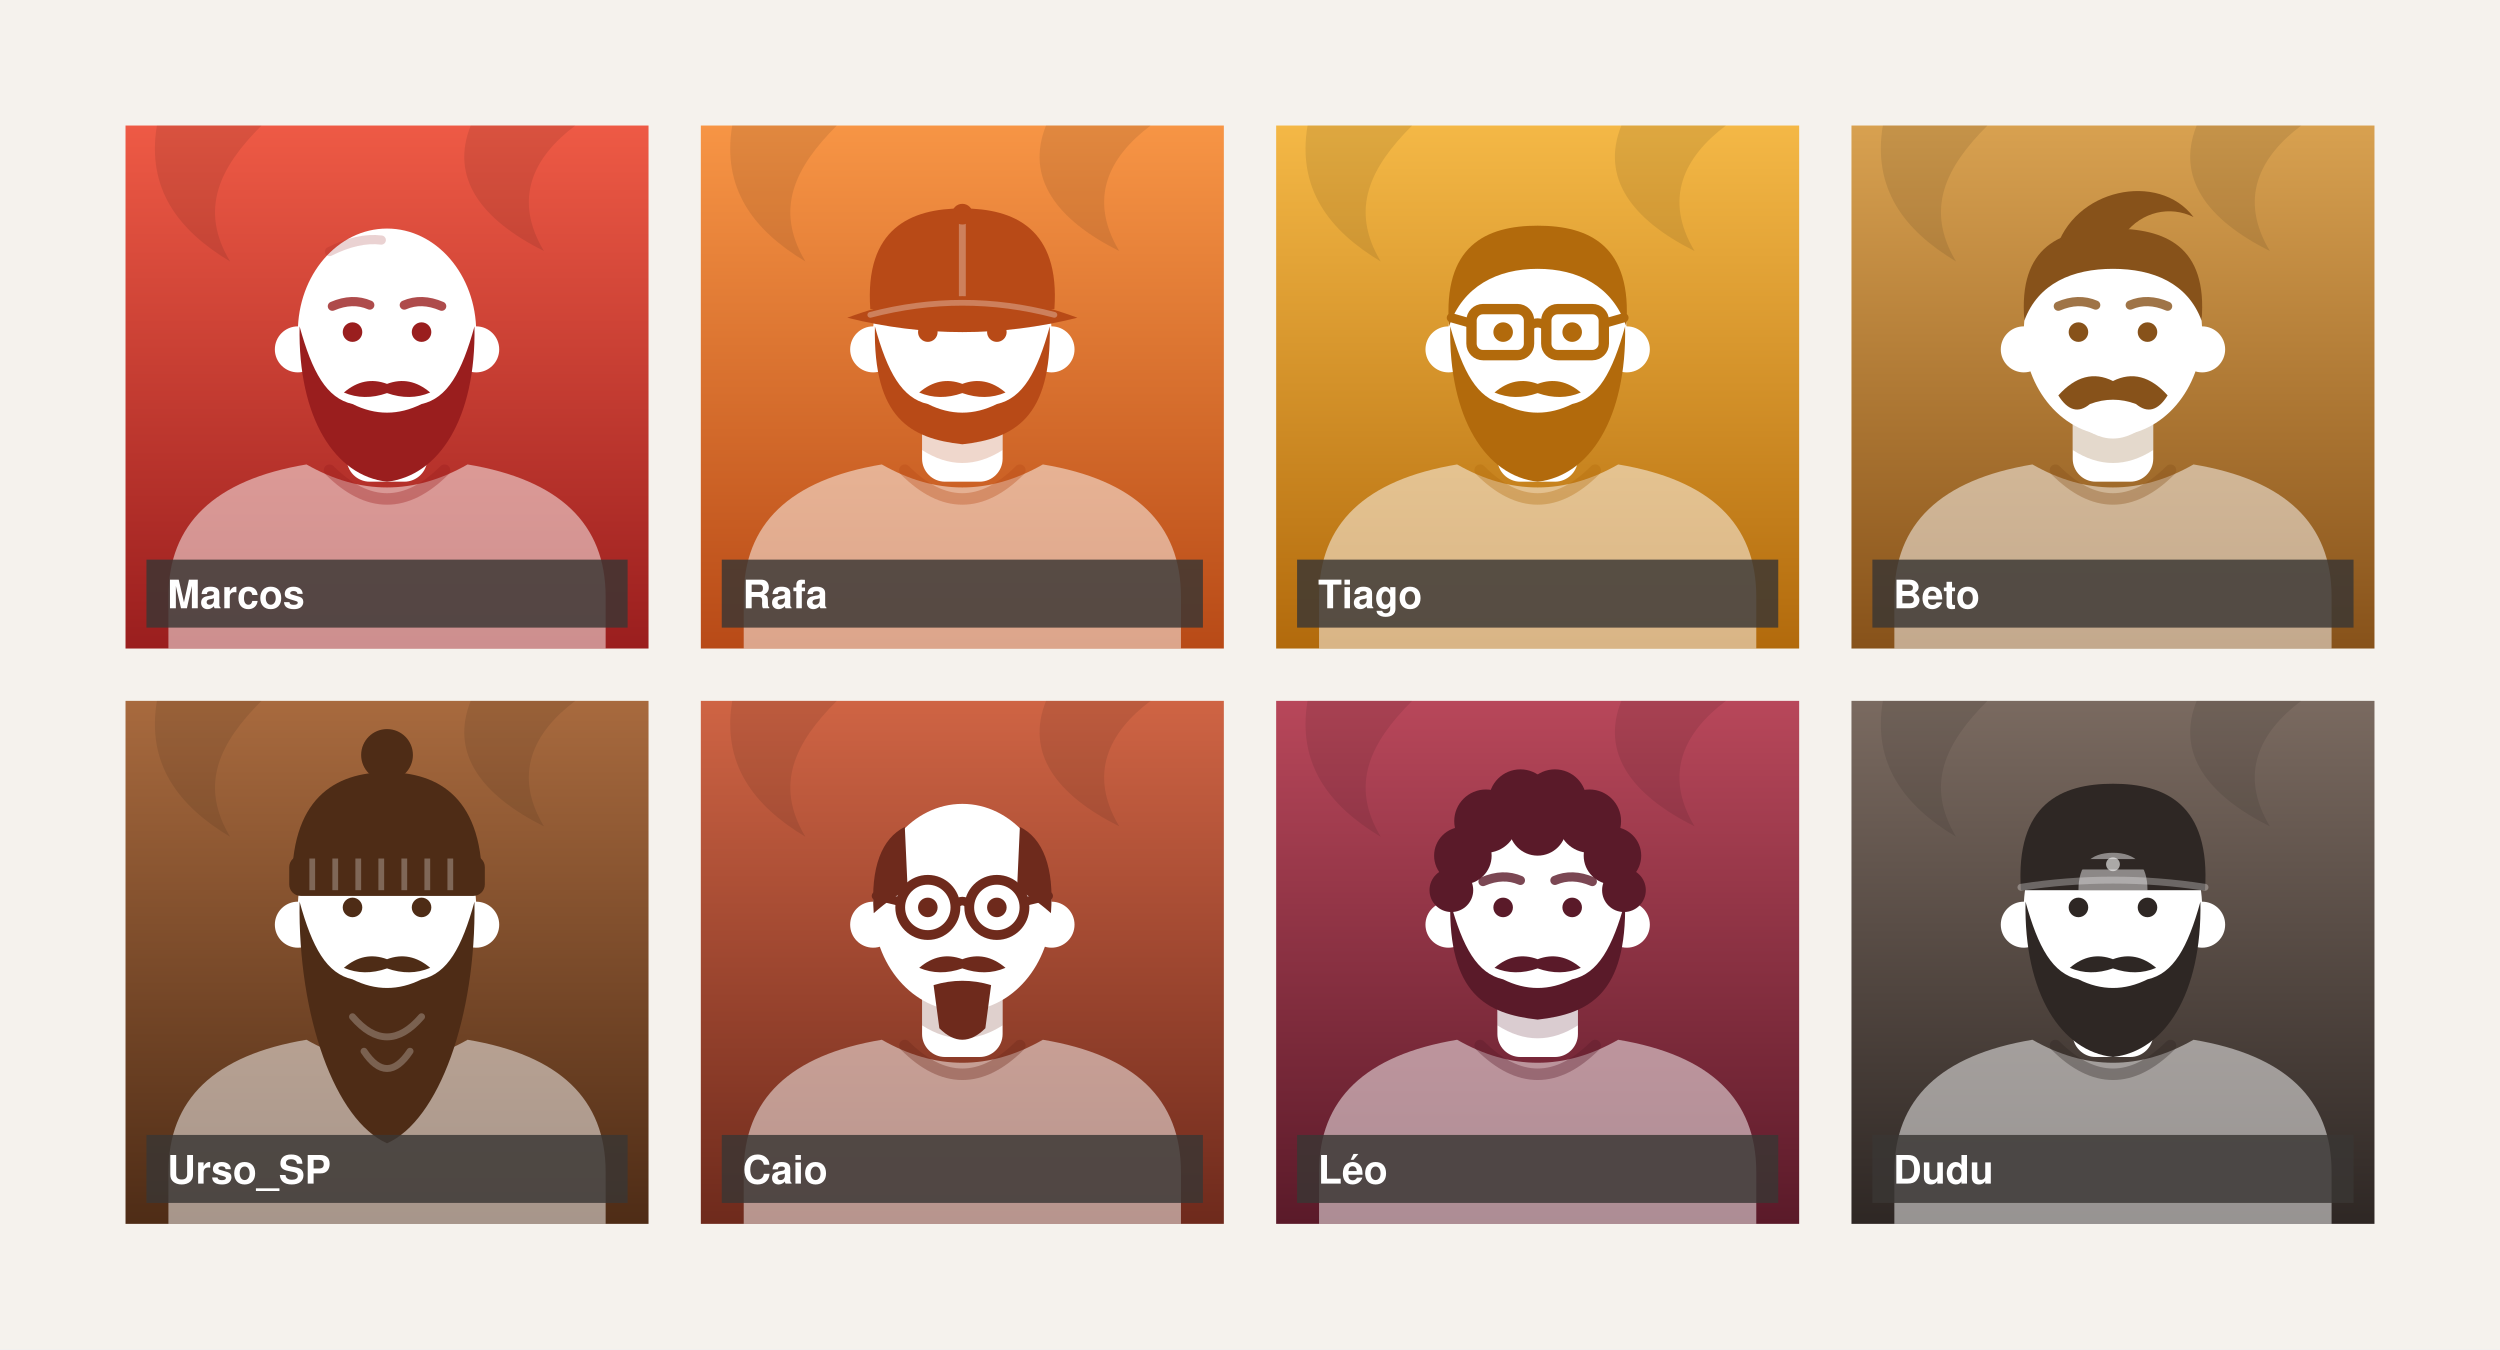
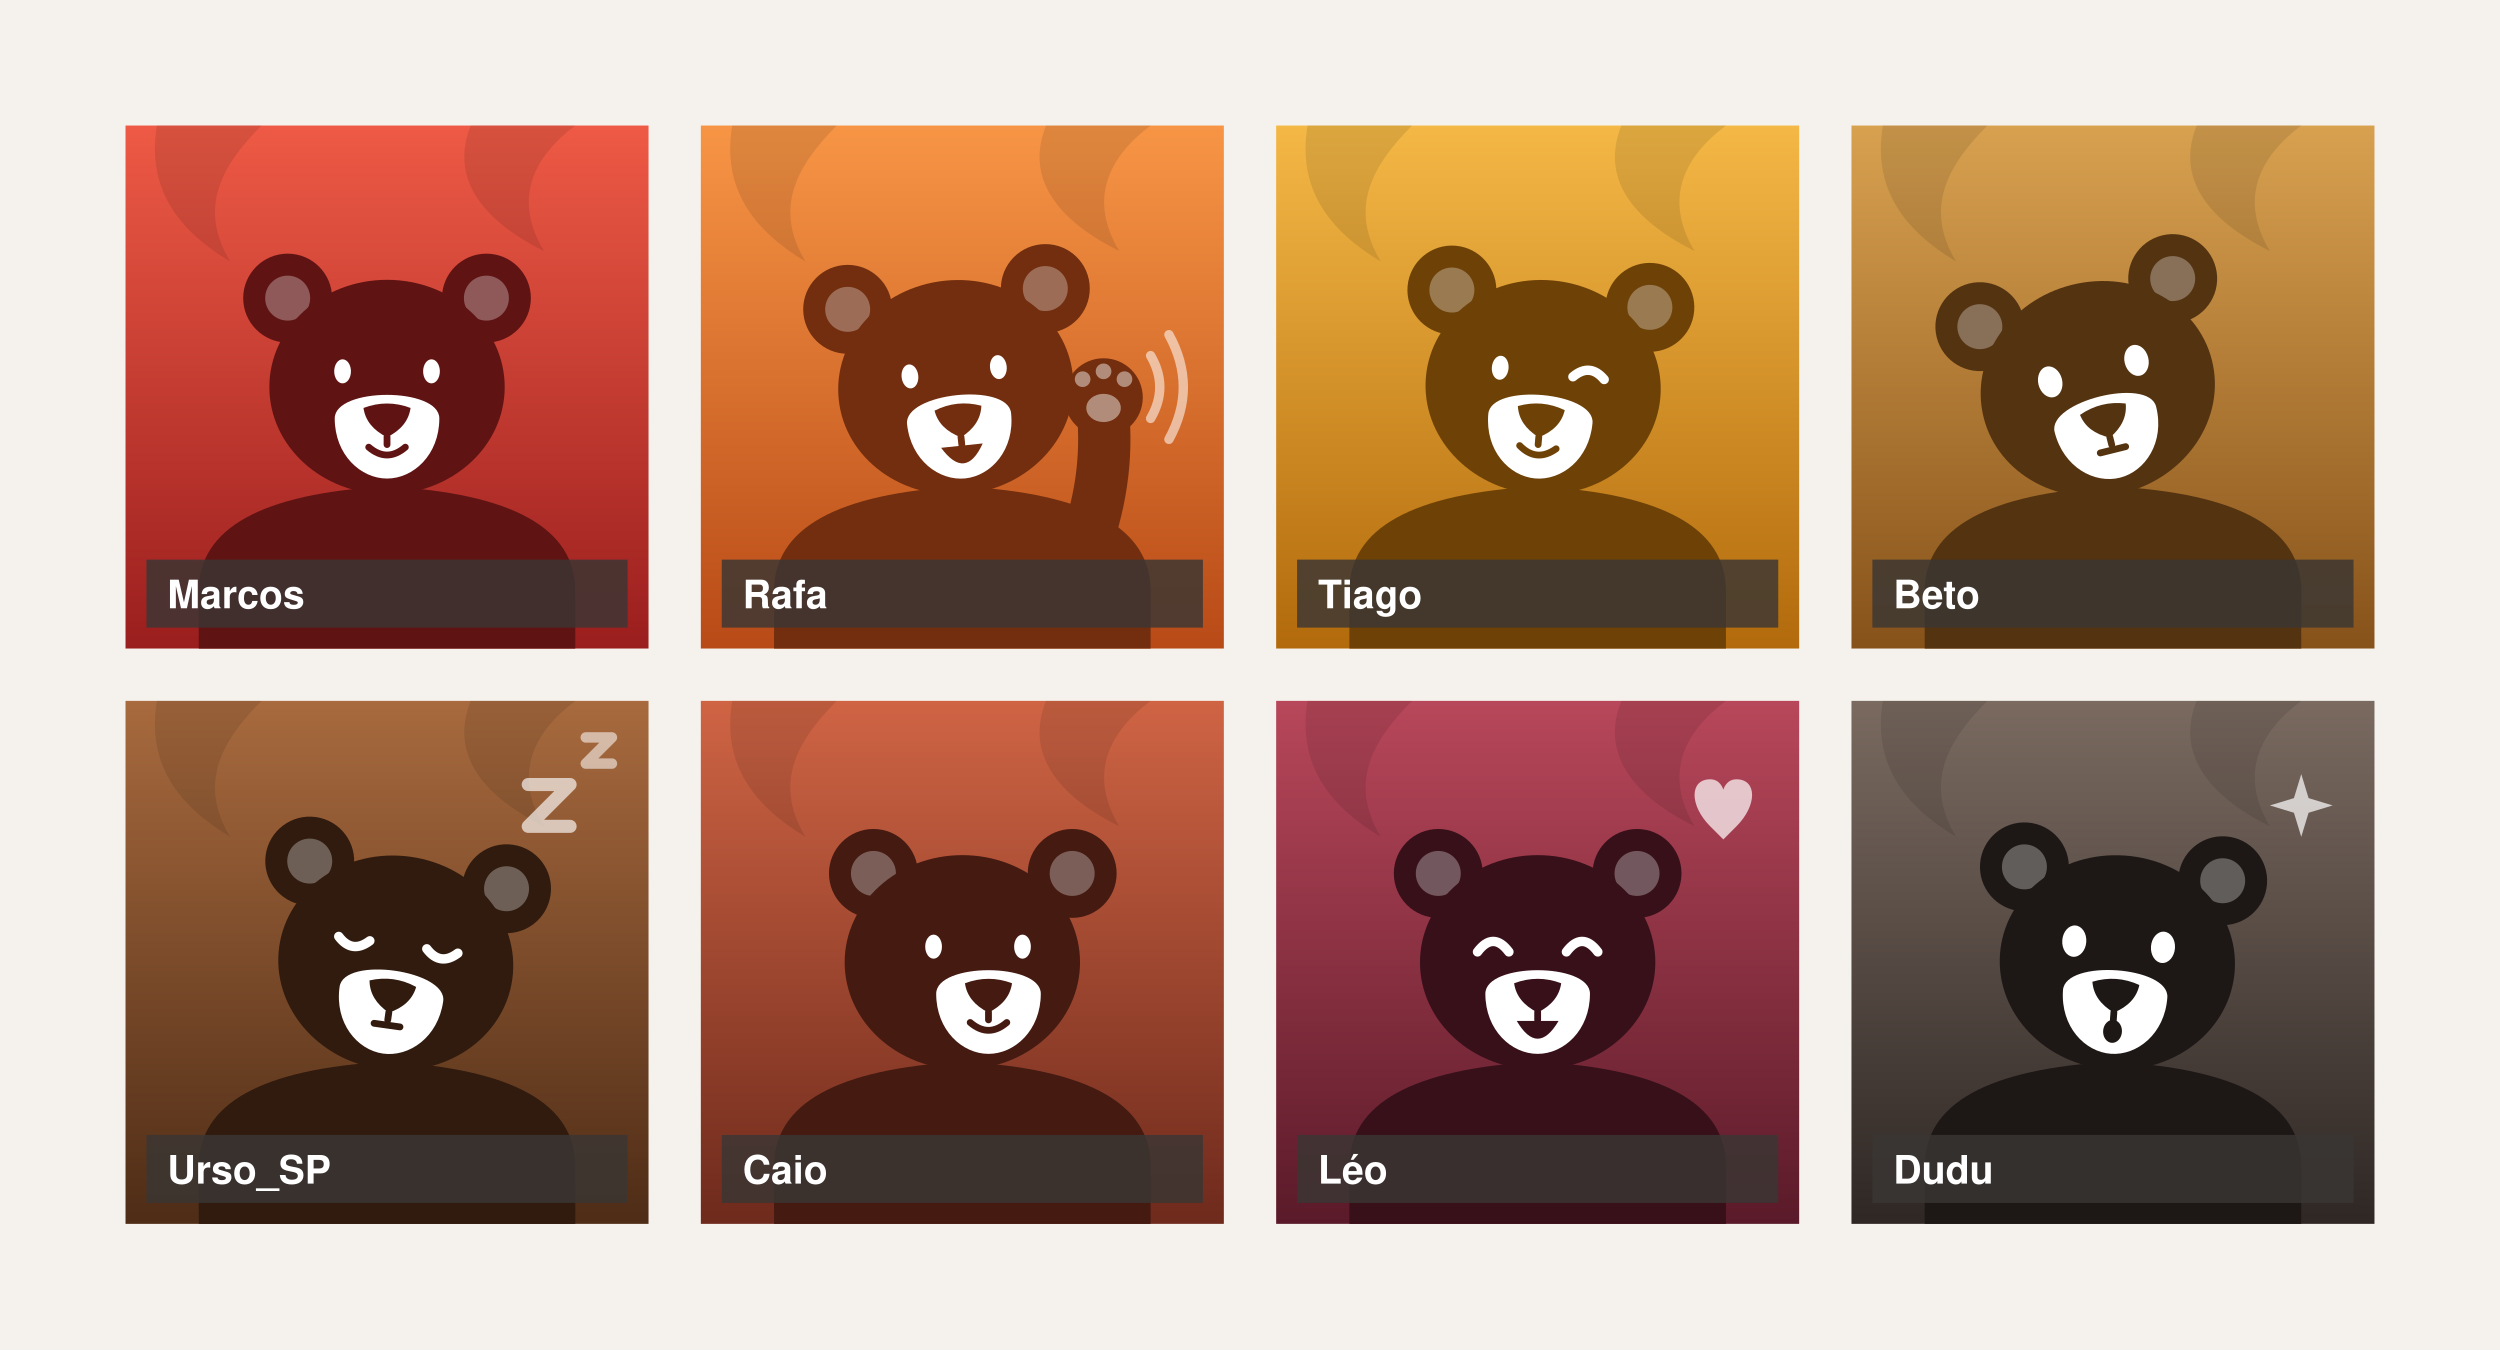
<svg xmlns="http://www.w3.org/2000/svg" width="1912" height="1032" viewBox="0 0 478 258">
  <rect width="478" height="258" fill="#F5F2ED" />
  <g transform="translate(24 24)">
    <defs>
      <linearGradient id="av-brasa-bg" x1="0" y1="0" x2="0" y2="1">
        <stop offset="0" stop-color="#EE5A45" />
        <stop offset="1" stop-color="#9A1E1E" />
      </linearGradient>
      <clipPath id="av-brasa-card">
        <rect width="100" height="100" />
      </clipPath>
    </defs>
    <g clip-path="url(#av-brasa-card)">
      <rect width="100" height="100" fill="url(#av-brasa-bg)" />
-       <path d="M6 0 C4 12 10 20 20 26 C14 16 18 8 26 0 Z M66 0 C62 10 68 18 80 24 C74 14 78 6 86 0 Z" fill="#000" fill-opacity=".09" />
-       <g transform="translate(50 100) scale(1.1) translate(-50 -100)">
-         <path d="M12 100 V91 Q12 72 36 68 Q50 76 64 68 Q88 72 88 91 V100 Z" fill="#FFFFFF" fill-opacity=".5" />
-         <path d="M40 69 Q50 79 60 69" fill="none" stroke="#9A1E1E" stroke-width="2" stroke-opacity=".35" stroke-linecap="round" stroke-linejoin="round" />
-         <rect x="43" y="56" width="14" height="15" rx="4" fill="#FFFFFF" />
-         <path d="M43 60 Q50 67 57 60 V65.5 Q50 70 43 65.5 Z" fill="#9A1E1E" fill-opacity=".22" />
-         <circle cx="34.5" cy="48" r="4" fill="#FFFFFF" />
-         <circle cx="65.5" cy="48" r="4" fill="#FFFFFF" />
-         <ellipse cx="50" cy="45" rx="15.5" ry="18" fill="#FFFFFF" />
-         <circle cx="44" cy="45" r="1.7" fill="#9A1E1E" />
-         <circle cx="56" cy="45" r="1.7" fill="#9A1E1E" />
-         <path d="M40.5 40.5 Q44 39 47 40.3 M53 40.3 Q56 39 59.5 40.5" fill="none" stroke="#9A1E1E" stroke-width="1.6" stroke-opacity=".8" stroke-linecap="round" stroke-linejoin="round" />
-         <path d="M34.8 44 C34.5 60 41 70 50 71 C59 70 65.5 60 65.2 44 C63 52 60.5 56.5 56 57.5 Q50 60.5 44 57.5 C39.5 56.5 37 52 34.8 44 Z" fill="#9A1E1E" fill-opacity="1" />
-         <path d="M42.5 55.5 Q46 52.5 50 54 Q54 52.5 57.5 55.5 Q54 57 50 55.6 Q46 57 42.5 55.5 Z" fill="#9A1E1E" fill-opacity="1" />
-         <path d="M40 31 Q45 28.5 49 29" fill="none" stroke="#9A1E1E" stroke-width="1.6" stroke-opacity=".2" stroke-linecap="round" stroke-linejoin="round" />
+       <path d="M6 0 C4 12 10 20 20 26 C14 16 18 8 26 0 Z M66 0 C62 10 68 18 80 24 C74 14 78 6 86 0 Z" fill="#000" fill-opacity=".1" />
+       <path d="M14 100 V89 Q14 71 50 69 Q86 71 86 89 V100 Z" fill="#5F1313" />
+       <g transform="rotate(0 50 62)">
+         <circle cx="31.0" cy="33" r="8.5" fill="#5F1313" />
+         <circle cx="69.0" cy="33" r="8.5" fill="#5F1313" />
+         <circle cx="31.0" cy="33" r="4.3" fill="#FFFFFF" fill-opacity=".3" />
+         <circle cx="69.0" cy="33" r="4.3" fill="#FFFFFF" fill-opacity=".3" />
+         <ellipse cx="50" cy="50" rx="22.5" ry="20.5" fill="#5F1313" />
+         <ellipse cx="41.5" cy="47" rx="1.6" ry="2.3" fill="#FFFFFF" />
+         <ellipse cx="58.5" cy="47" rx="1.6" ry="2.3" fill="#FFFFFF" />
+         <path d="M40 56 C40 50 60 50 60 56 C60 63 55 67.5 50 67.5 C45 67.5 40 63 40 56 Z" fill="#FFFFFF" />
+         <path d="M45.5 54 Q50 52.3 54.5 54 Q54 57.6 50 59.6 Q46 57.6 45.5 54 Z" fill="#5F1313" />
+         <path d="M50 59.5 V61 M46.5 61.5 Q50 64.5 53.5 61.5" fill="none" stroke="#5F1313" stroke-width="1.3" stroke-linecap="round" stroke-linejoin="round" />
      </g>
    </g>
    <rect x="4" y="83" width="92" height="13" fill="#3A3634" fill-opacity=".82" />
    <text x="8" y="92.3" font-family="Quicksand, Helvetica, Arial, sans-serif" font-size="7.5" font-weight="700" fill="#FFFFFF">Marcos</text>
  </g>
  <g transform="translate(134 24)">
    <defs>
      <linearGradient id="av-laranja-bg" x1="0" y1="0" x2="0" y2="1">
        <stop offset="0" stop-color="#F79545" />
        <stop offset="1" stop-color="#B84A17" />
      </linearGradient>
      <clipPath id="av-laranja-card">
        <rect width="100" height="100" />
      </clipPath>
    </defs>
    <g clip-path="url(#av-laranja-card)">
      <rect width="100" height="100" fill="url(#av-laranja-bg)" />
-       <path d="M6 0 C4 12 10 20 20 26 C14 16 18 8 26 0 Z M66 0 C62 10 68 18 80 24 C74 14 78 6 86 0 Z" fill="#000" fill-opacity=".09" />
-       <g transform="translate(50 100) scale(1.1) translate(-50 -100)">
-         <path d="M12 100 V91 Q12 72 36 68 Q50 76 64 68 Q88 72 88 91 V100 Z" fill="#FFFFFF" fill-opacity=".5" />
-         <path d="M40 69 Q50 79 60 69" fill="none" stroke="#B84A17" stroke-width="2" stroke-opacity=".35" stroke-linecap="round" stroke-linejoin="round" />
-         <rect x="43" y="56" width="14" height="15" rx="4" fill="#FFFFFF" />
-         <path d="M43 60 Q50 67 57 60 V65.5 Q50 70 43 65.5 Z" fill="#B84A17" fill-opacity=".22" />
-         <circle cx="34.5" cy="48" r="4" fill="#FFFFFF" />
-         <circle cx="65.5" cy="48" r="4" fill="#FFFFFF" />
-         <ellipse cx="50" cy="45" rx="15.5" ry="18" fill="#FFFFFF" />
-         <circle cx="44" cy="45" r="1.7" fill="#B84A17" />
-         <circle cx="56" cy="45" r="1.7" fill="#B84A17" />
-         <path d="M34.8 44 C34.5 60 41 63.5 50 64.5 C59 63.5 65.5 60 65.2 44 C63 52 60.5 56.5 56 57.5 Q50 60.5 44 57.5 C39.5 56.5 37 52 34.8 44 Z" fill="#B84A17" fill-opacity="1" />
-         <path d="M42.5 55.5 Q46 52.5 50 54 Q54 52.5 57.5 55.5 Q54 57 50 55.6 Q46 57 42.5 55.5 Z" fill="#B84A17" fill-opacity="1" />
-         <path d="M34 41 C33 27 41 23.5 50 23.5 C59 23.5 67 27 66 41 Z" fill="#B84A17" />
-         <path d="M50 24 V40" fill="none" stroke="#FFFFFF" stroke-width="1.2" stroke-opacity=".3" stroke-linecap="round" stroke-linejoin="round" />
-         <circle cx="50" cy="24.5" r="1.8" fill="#B84A17" />
-         <path d="M30 42.5 Q50 35 70 42.5 Q50 47.5 30 42.5 Z" fill="#B84A17" />
-         <path d="M34 42 Q50 37.8 66 42" fill="none" stroke="#FFFFFF" stroke-width="1" stroke-opacity=".3" stroke-linecap="round" stroke-linejoin="round" />
+       <path d="M6 0 C4 12 10 20 20 26 C14 16 18 8 26 0 Z M66 0 C62 10 68 18 80 24 C74 14 78 6 86 0 Z" fill="#000" fill-opacity=".1" />
+       <path d="M14 100 V89 Q14 71 50 69 Q86 71 86 89 V100 Z" fill="#722E0E" />
+       <path d="M72 84 Q78 70 77 56" fill="none" stroke="#722E0E" stroke-width="10" stroke-linecap="round" stroke-linejoin="round" />
+       <circle cx="77" cy="52" r="7.5" fill="#722E0E" />
+       <ellipse cx="77" cy="54" rx="3.3" ry="2.7" fill="#FFFFFF" fill-opacity=".45" />
+       <circle cx="73" cy="48.5" r="1.5" fill="#FFFFFF" fill-opacity=".45" />
+       <circle cx="77" cy="47" r="1.5" fill="#FFFFFF" fill-opacity=".45" />
+       <circle cx="81" cy="48.5" r="1.5" fill="#FFFFFF" fill-opacity=".45" />
+       <path d="M86 44 Q89.5 50 86 56 M89.5 40 Q95 50 89.5 60" fill="none" stroke="#FFFFFF" stroke-width="1.8" stroke-opacity=".55" stroke-linecap="round" stroke-linejoin="round" />
+       <g transform="rotate(-6 50 62)">
+         <circle cx="31.0" cy="33" r="8.5" fill="#722E0E" />
+         <circle cx="69.0" cy="33" r="8.5" fill="#722E0E" />
+         <circle cx="31.0" cy="33" r="4.3" fill="#FFFFFF" fill-opacity=".3" />
+         <circle cx="69.0" cy="33" r="4.3" fill="#FFFFFF" fill-opacity=".3" />
+         <ellipse cx="50" cy="50" rx="22.5" ry="20.5" fill="#722E0E" />
+         <ellipse cx="41.5" cy="47" rx="1.6" ry="2.3" fill="#FFFFFF" />
+         <ellipse cx="58.5" cy="47" rx="1.6" ry="2.3" fill="#FFFFFF" />
+         <path d="M40 56 C40 50 60 50 60 56 C60 63 55 67.5 50 67.5 C45 67.5 40 63 40 56 Z" fill="#FFFFFF" />
+         <path d="M45.5 54 Q50 52.3 54.5 54 Q54 57.6 50 59.6 Q46 57.6 45.5 54 Z" fill="#722E0E" />
+         <path d="M50 59.5 V61" fill="none" stroke="#722E0E" stroke-width="1.3" stroke-linecap="round" stroke-linejoin="round" />
+         <path d="M46 61.2 Q50 68 54 61.2 Z" fill="#722E0E" />
      </g>
    </g>
    <rect x="4" y="83" width="92" height="13" fill="#3A3634" fill-opacity=".82" />
    <text x="8" y="92.3" font-family="Quicksand, Helvetica, Arial, sans-serif" font-size="7.5" font-weight="700" fill="#FFFFFF">Rafa</text>
  </g>
  <g transform="translate(244 24)">
    <defs>
      <linearGradient id="av-ambar-bg" x1="0" y1="0" x2="0" y2="1">
        <stop offset="0" stop-color="#F4B846" />
        <stop offset="1" stop-color="#B26A0C" />
      </linearGradient>
      <clipPath id="av-ambar-card">
        <rect width="100" height="100" />
      </clipPath>
    </defs>
    <g clip-path="url(#av-ambar-card)">
      <rect width="100" height="100" fill="url(#av-ambar-bg)" />
-       <path d="M6 0 C4 12 10 20 20 26 C14 16 18 8 26 0 Z M66 0 C62 10 68 18 80 24 C74 14 78 6 86 0 Z" fill="#000" fill-opacity=".09" />
-       <g transform="translate(50 100) scale(1.1) translate(-50 -100)">
-         <path d="M12 100 V91 Q12 72 36 68 Q50 76 64 68 Q88 72 88 91 V100 Z" fill="#FFFFFF" fill-opacity=".5" />
-         <path d="M40 69 Q50 79 60 69" fill="none" stroke="#B26A0C" stroke-width="2" stroke-opacity=".35" stroke-linecap="round" stroke-linejoin="round" />
-         <rect x="43" y="56" width="14" height="15" rx="4" fill="#FFFFFF" />
-         <path d="M43 60 Q50 67 57 60 V65.5 Q50 70 43 65.5 Z" fill="#B26A0C" fill-opacity=".22" />
-         <circle cx="34.5" cy="48" r="4" fill="#FFFFFF" />
-         <circle cx="65.5" cy="48" r="4" fill="#FFFFFF" />
-         <ellipse cx="50" cy="45" rx="15.5" ry="18" fill="#FFFFFF" />
-         <path d="M34.6 44 C33.5 30 41 26.5 50 26.5 C59 26.5 66.5 30 65.4 44 C63 37 57 34 50 34 C43 34 37 37 34.6 44 Z" fill="#B26A0C" />
-         <circle cx="44" cy="45" r="1.7" fill="#B26A0C" />
-         <circle cx="56" cy="45" r="1.7" fill="#B26A0C" />
-         <path d="M34.8 44 C34.5 60 41 70 50 71 C59 70 65.5 60 65.2 44 C63 52 60.5 56.5 56 57.5 Q50 60.5 44 57.5 C39.5 56.5 37 52 34.8 44 Z" fill="#B26A0C" fill-opacity="1" />
-         <path d="M42.5 55.5 Q46 52.5 50 54 Q54 52.5 57.5 55.5 Q54 57 50 55.6 Q46 57 42.5 55.5 Z" fill="#B26A0C" fill-opacity="1" />
-         <rect x="38.5" y="41" width="10" height="8" rx="2" fill="none" stroke="#B26A0C" stroke-width="1.8" stroke-linecap="round" stroke-linejoin="round" />
-         <rect x="51.5" y="41" width="10" height="8" rx="2" fill="none" stroke="#B26A0C" stroke-width="1.8" stroke-linecap="round" stroke-linejoin="round" />
-         <path d="M48.5 44 Q50 42.8 51.5 44 M38.5 43.5 L35 42.5 M61.5 43.5 L65 42.5" fill="none" stroke="#B26A0C" stroke-width="1.6" stroke-linecap="round" stroke-linejoin="round" />
+       <path d="M6 0 C4 12 10 20 20 26 C14 16 18 8 26 0 Z M66 0 C62 10 68 18 80 24 C74 14 78 6 86 0 Z" fill="#000" fill-opacity=".1" />
+       <path d="M14 100 V89 Q14 71 50 69 Q86 71 86 89 V100 Z" fill="#6E4207" />
+       <g transform="rotate(5 50 62)">
+         <circle cx="31.0" cy="33" r="8.5" fill="#6E4207" />
+         <circle cx="69.0" cy="33" r="8.5" fill="#6E4207" />
+         <circle cx="31.0" cy="33" r="4.3" fill="#FFFFFF" fill-opacity=".3" />
+         <circle cx="69.0" cy="33" r="4.3" fill="#FFFFFF" fill-opacity=".3" />
+         <ellipse cx="50" cy="50" rx="22.5" ry="20.5" fill="#6E4207" />
+         <ellipse cx="41.5" cy="47" rx="1.6" ry="2.3" fill="#FFFFFF" />
+         <path d="M55.5 47.5 Q58.5 44.5 61.5 47.5" fill="none" stroke="#FFFFFF" stroke-width="1.8" stroke-linecap="round" stroke-linejoin="round" />
+         <path d="M40 56 C40 50 60 50 60 56 C60 63 55 67.5 50 67.5 C45 67.5 40 63 40 56 Z" fill="#FFFFFF" />
+         <path d="M45.5 54 Q50 52.3 54.5 54 Q54 57.6 50 59.6 Q46 57.6 45.5 54 Z" fill="#6E4207" />
+         <path d="M50 59.5 V61 M46.5 61.5 Q50 64.5 53.5 61.5" fill="none" stroke="#6E4207" stroke-width="1.3" stroke-linecap="round" stroke-linejoin="round" />
      </g>
    </g>
    <rect x="4" y="83" width="92" height="13" fill="#3A3634" fill-opacity=".82" />
    <text x="8" y="92.3" font-family="Quicksand, Helvetica, Arial, sans-serif" font-size="7.5" font-weight="700" fill="#FFFFFF">Tiago</text>
  </g>
  <g transform="translate(354 24)">
    <defs>
      <linearGradient id="av-mel-bg" x1="0" y1="0" x2="0" y2="1">
        <stop offset="0" stop-color="#D8A150" />
        <stop offset="1" stop-color="#87521A" />
      </linearGradient>
      <clipPath id="av-mel-card">
        <rect width="100" height="100" />
      </clipPath>
    </defs>
    <g clip-path="url(#av-mel-card)">
      <rect width="100" height="100" fill="url(#av-mel-bg)" />
-       <path d="M6 0 C4 12 10 20 20 26 C14 16 18 8 26 0 Z M66 0 C62 10 68 18 80 24 C74 14 78 6 86 0 Z" fill="#000" fill-opacity=".09" />
-       <g transform="translate(50 100) scale(1.1) translate(-50 -100)">
-         <path d="M12 100 V91 Q12 72 36 68 Q50 76 64 68 Q88 72 88 91 V100 Z" fill="#FFFFFF" fill-opacity=".5" />
-         <path d="M40 69 Q50 79 60 69" fill="none" stroke="#87521A" stroke-width="2" stroke-opacity=".35" stroke-linecap="round" stroke-linejoin="round" />
-         <rect x="43" y="56" width="14" height="15" rx="4" fill="#FFFFFF" />
-         <path d="M43 60 Q50 67 57 60 V65.5 Q50 70 43 65.5 Z" fill="#87521A" fill-opacity=".22" />
-         <circle cx="34.5" cy="48" r="4" fill="#FFFFFF" />
-         <circle cx="65.5" cy="48" r="4" fill="#FFFFFF" />
-         <ellipse cx="50" cy="45" rx="15.5" ry="18" fill="#FFFFFF" />
-         <path d="M34.6 43 C33.5 30 41 27 50 27 C59 27 66.5 30 65.4 43 C63 36.5 57 34 50 34 C43 34 37 36.5 34.6 43 Z" fill="#87521A" />
-         <path d="M40 31 C43 20 58 17 64 25 C60 23 55 24 52 28 Z" fill="#87521A" />
-         <circle cx="44" cy="45" r="1.7" fill="#87521A" />
-         <circle cx="56" cy="45" r="1.7" fill="#87521A" />
-         <path d="M40.5 40.5 Q44 39 47 40.3 M53 40.3 Q56 39 59.5 40.5" fill="none" stroke="#87521A" stroke-width="1.6" stroke-opacity=".8" stroke-linecap="round" stroke-linejoin="round" />
-         <path d="M40.5 56 Q45 51 50 53.5 Q55 51 59.5 56 Q57 60 54 57.5 Q50 56 46 57.5 Q43 60 40.5 56 Z" fill="#87521A" />
+       <path d="M6 0 C4 12 10 20 20 26 C14 16 18 8 26 0 Z M66 0 C62 10 68 18 80 24 C74 14 78 6 86 0 Z" fill="#000" fill-opacity=".1" />
+       <path d="M14 100 V89 Q14 71 50 69 Q86 71 86 89 V100 Z" fill="#543310" />
+       <g transform="rotate(-14 50 62)">
+         <circle cx="31.0" cy="33" r="8.5" fill="#543310" />
+         <circle cx="69.0" cy="33" r="8.5" fill="#543310" />
+         <circle cx="31.0" cy="33" r="4.3" fill="#FFFFFF" fill-opacity=".3" />
+         <circle cx="69.0" cy="33" r="4.3" fill="#FFFFFF" fill-opacity=".3" />
+         <ellipse cx="50" cy="50" rx="22.5" ry="20.5" fill="#543310" />
+         <ellipse cx="41.5" cy="46.5" rx="2.3" ry="3" fill="#FFFFFF" />
+         <ellipse cx="58.5" cy="46.5" rx="2.3" ry="3" fill="#FFFFFF" />
+         <path d="M40 56 C40 50 60 50 60 56 C60 63 55 67.5 50 67.5 C45 67.5 40 63 40 56 Z" fill="#FFFFFF" />
+         <path d="M45.5 54 Q50 52.3 54.5 54 Q54 57.6 50 59.6 Q46 57.6 45.5 54 Z" fill="#543310" />
+         <path d="M50 59.5 V61 M47.5 62 H52.5" fill="none" stroke="#543310" stroke-width="1.3" stroke-linecap="round" stroke-linejoin="round" />
      </g>
    </g>
    <rect x="4" y="83" width="92" height="13" fill="#3A3634" fill-opacity=".82" />
    <text x="8" y="92.3" font-family="Quicksand, Helvetica, Arial, sans-serif" font-size="7.5" font-weight="700" fill="#FFFFFF">Beto</text>
  </g>
  <g transform="translate(24 134)">
    <defs>
      <linearGradient id="av-urso-bg" x1="0" y1="0" x2="0" y2="1">
        <stop offset="0" stop-color="#A86A3E" />
        <stop offset="1" stop-color="#4E2C16" />
      </linearGradient>
      <clipPath id="av-urso-card">
        <rect width="100" height="100" />
      </clipPath>
    </defs>
    <g clip-path="url(#av-urso-card)">
      <rect width="100" height="100" fill="url(#av-urso-bg)" />
-       <path d="M6 0 C4 12 10 20 20 26 C14 16 18 8 26 0 Z M66 0 C62 10 68 18 80 24 C74 14 78 6 86 0 Z" fill="#000" fill-opacity=".09" />
-       <g transform="translate(50 100) scale(1.1) translate(-50 -100)">
-         <path d="M12 100 V91 Q12 72 36 68 Q50 76 64 68 Q88 72 88 91 V100 Z" fill="#FFFFFF" fill-opacity=".5" />
-         <path d="M40 69 Q50 79 60 69" fill="none" stroke="#4E2C16" stroke-width="2" stroke-opacity=".35" stroke-linecap="round" stroke-linejoin="round" />
-         <rect x="43" y="56" width="14" height="15" rx="4" fill="#FFFFFF" />
-         <path d="M43 60 Q50 67 57 60 V65.5 Q50 70 43 65.5 Z" fill="#4E2C16" fill-opacity=".22" />
-         <circle cx="34.5" cy="48" r="4" fill="#FFFFFF" />
-         <circle cx="65.5" cy="48" r="4" fill="#FFFFFF" />
-         <ellipse cx="50" cy="45" rx="15.5" ry="18" fill="#FFFFFF" />
-         <path d="M34.8 44 C34.5 64 41 82 50 86 C59 82 65.5 64 65.2 44 C63 52 60.5 56.5 56 57.5 Q50 60.5 44 57.5 C39.5 56.5 37 52 34.8 44 Z" fill="#4E2C16" />
-         <path d="M42.5 55.5 Q46 52.5 50 54 Q54 52.5 57.5 55.5 Q54 57 50 55.6 Q46 57 42.5 55.5 Z" fill="#4E2C16" />
-         <path d="M46 70 Q50 76 54 70 M44 64 Q50 71 56 64" fill="none" stroke="#FFFFFF" stroke-width="1.2" stroke-opacity=".25" stroke-linecap="round" stroke-linejoin="round" />
-         <circle cx="44" cy="45" r="1.7" fill="#4E2C16" />
-         <circle cx="56" cy="45" r="1.7" fill="#4E2C16" />
-         <circle cx="50" cy="18.5" r="4.5" fill="#4E2C16" />
-         <path d="M33.5 42 C33 26 41 21.5 50 21.5 C59 21.5 67 26 66.5 42 Z" fill="#4E2C16" />
-         <rect x="33" y="36" width="34" height="7" rx="2" fill="#4E2C16" />
-         <line x1="37" y1="36.5" x2="37" y2="42" stroke="#FFFFFF" stroke-opacity=".28" stroke-width="1" />
-         <line x1="41" y1="36.5" x2="41" y2="42" stroke="#FFFFFF" stroke-opacity=".28" stroke-width="1" />
-         <line x1="45" y1="36.5" x2="45" y2="42" stroke="#FFFFFF" stroke-opacity=".28" stroke-width="1" />
-         <line x1="49" y1="36.5" x2="49" y2="42" stroke="#FFFFFF" stroke-opacity=".28" stroke-width="1" />
-         <line x1="53" y1="36.5" x2="53" y2="42" stroke="#FFFFFF" stroke-opacity=".28" stroke-width="1" />
-         <line x1="57" y1="36.5" x2="57" y2="42" stroke="#FFFFFF" stroke-opacity=".28" stroke-width="1" />
-         <line x1="61" y1="36.5" x2="61" y2="42" stroke="#FFFFFF" stroke-opacity=".28" stroke-width="1" />
-       </g>
+       <path d="M6 0 C4 12 10 20 20 26 C14 16 18 8 26 0 Z M66 0 C62 10 68 18 80 24 C74 14 78 6 86 0 Z" fill="#000" fill-opacity=".1" />
+       <path d="M14 100 V89 Q14 71 50 69 Q86 71 86 89 V100 Z" fill="#301B0E" />
+       <g transform="rotate(8 50 62)">
+         <circle cx="31.0" cy="33" r="8.5" fill="#301B0E" />
+         <circle cx="69.0" cy="33" r="8.5" fill="#301B0E" />
+         <circle cx="31.0" cy="33" r="4.3" fill="#FFFFFF" fill-opacity=".3" />
+         <circle cx="69.0" cy="33" r="4.3" fill="#FFFFFF" fill-opacity=".3" />
+         <ellipse cx="50" cy="50" rx="22.5" ry="20.5" fill="#301B0E" />
+         <path d="M38.5 46.5 Q41.5 49.5 44.5 46.5" fill="none" stroke="#FFFFFF" stroke-width="1.8" stroke-linecap="round" stroke-linejoin="round" />
+         <path d="M55.5 46.5 Q58.5 49.5 61.5 46.5" fill="none" stroke="#FFFFFF" stroke-width="1.8" stroke-linecap="round" stroke-linejoin="round" />
+         <path d="M40 56 C40 50 60 50 60 56 C60 63 55 67.5 50 67.5 C45 67.5 40 63 40 56 Z" fill="#FFFFFF" />
+         <path d="M45.5 54 Q50 52.3 54.5 54 Q54 57.6 50 59.6 Q46 57.6 45.5 54 Z" fill="#301B0E" />
+         <path d="M50 59.5 V61 M47.5 62 H52.5" fill="none" stroke="#301B0E" stroke-width="1.3" stroke-linecap="round" stroke-linejoin="round" />
+       </g>
+       <path d="M77 16 H85 L77 24 H85" fill="none" stroke="#FFFFFF" stroke-width="2.5" stroke-opacity=".65" stroke-linecap="round" stroke-linejoin="round" />
+       <path d="M88 7 H93 L88 12 H93" fill="none" stroke="#FFFFFF" stroke-width="2" stroke-opacity=".55" stroke-linecap="round" stroke-linejoin="round" />
    </g>
    <rect x="4" y="83" width="92" height="13" fill="#3A3634" fill-opacity=".82" />
    <text x="8" y="92.3" font-family="Quicksand, Helvetica, Arial, sans-serif" font-size="7.5" font-weight="700" fill="#FFFFFF">Urso_SP</text>
  </g>
  <g transform="translate(134 134)">
    <defs>
      <linearGradient id="av-terracota-bg" x1="0" y1="0" x2="0" y2="1">
        <stop offset="0" stop-color="#CF6444" />
        <stop offset="1" stop-color="#6E2A1C" />
      </linearGradient>
      <clipPath id="av-terracota-card">
        <rect width="100" height="100" />
      </clipPath>
    </defs>
    <g clip-path="url(#av-terracota-card)">
      <rect width="100" height="100" fill="url(#av-terracota-bg)" />
-       <path d="M6 0 C4 12 10 20 20 26 C14 16 18 8 26 0 Z M66 0 C62 10 68 18 80 24 C74 14 78 6 86 0 Z" fill="#000" fill-opacity=".09" />
-       <g transform="translate(50 100) scale(1.1) translate(-50 -100)">
-         <path d="M12 100 V91 Q12 72 36 68 Q50 76 64 68 Q88 72 88 91 V100 Z" fill="#FFFFFF" fill-opacity=".5" />
-         <path d="M40 69 Q50 79 60 69" fill="none" stroke="#6E2A1C" stroke-width="2" stroke-opacity=".35" stroke-linecap="round" stroke-linejoin="round" />
-         <rect x="43" y="56" width="14" height="15" rx="4" fill="#FFFFFF" />
-         <path d="M43 60 Q50 67 57 60 V65.5 Q50 70 43 65.5 Z" fill="#6E2A1C" fill-opacity=".22" />
-         <circle cx="34.5" cy="48" r="4" fill="#FFFFFF" />
-         <circle cx="65.5" cy="48" r="4" fill="#FFFFFF" />
-         <ellipse cx="50" cy="45" rx="15.5" ry="18" fill="#FFFFFF" />
-         <path d="M34.6 46 C34 38 36 33 40 31 L40.5 42 Q38 43 34.6 46 Z" fill="#6E2A1C" />
-         <path d="M65.4 46 C66 38 64 33 60 31 L59.5 42 Q62 43 65.4 46 Z" fill="#6E2A1C" />
-         <circle cx="44" cy="45" r="1.7" fill="#6E2A1C" />
-         <circle cx="56" cy="45" r="1.7" fill="#6E2A1C" />
-         <path d="M45 58.5 Q50 57 55 58.5 L54 66 Q50 70 46 66 Z" fill="#6E2A1C" />
-         <path d="M42.5 55.5 Q46 52.5 50 54 Q54 52.5 57.5 55.5 Q54 57 50 55.6 Q46 57 42.5 55.5 Z" fill="#6E2A1C" />
-         <circle cx="44" cy="45" r="4.8" fill="none" stroke="#6E2A1C" stroke-width="1.7" stroke-linecap="round" stroke-linejoin="round" />
-         <circle cx="56" cy="45" r="4.8" fill="none" stroke="#6E2A1C" stroke-width="1.7" stroke-linecap="round" stroke-linejoin="round" />
-         <path d="M48.8 44.5 Q50 43.3 51.2 44.5 M39.2 44 L35 43 M60.8 44 L65 43" fill="none" stroke="#6E2A1C" stroke-width="1.5" stroke-linecap="round" stroke-linejoin="round" />
+       <path d="M6 0 C4 12 10 20 20 26 C14 16 18 8 26 0 Z M66 0 C62 10 68 18 80 24 C74 14 78 6 86 0 Z" fill="#000" fill-opacity=".1" />
+       <path d="M14 100 V89 Q14 71 50 69 Q86 71 86 89 V100 Z" fill="#441A11" />
+       <g transform="rotate(0 50 62)">
+         <circle cx="33.0" cy="33" r="8.5" fill="#441A11" />
+         <circle cx="71.0" cy="33" r="8.5" fill="#441A11" />
+         <circle cx="33.0" cy="33" r="4.3" fill="#FFFFFF" fill-opacity=".3" />
+         <circle cx="71.0" cy="33" r="4.3" fill="#FFFFFF" fill-opacity=".3" />
+         <ellipse cx="50" cy="50" rx="22.5" ry="20.5" fill="#441A11" />
+         <ellipse cx="44.5" cy="47" rx="1.6" ry="2.3" fill="#FFFFFF" />
+         <ellipse cx="61.5" cy="47" rx="1.6" ry="2.3" fill="#FFFFFF" />
+         <path d="M45 56 C45 50 65 50 65 56 C65 63 60 67.5 55 67.5 C50 67.5 45 63 45 56 Z" fill="#FFFFFF" />
+         <path d="M50.5 54 Q55 52.3 59.5 54 Q59 57.6 55 59.6 Q51 57.6 50.5 54 Z" fill="#441A11" />
+         <path d="M55 59.5 V61 M51.5 61.5 Q55 64.5 58.5 61.5" fill="none" stroke="#441A11" stroke-width="1.3" stroke-linecap="round" stroke-linejoin="round" />
      </g>
    </g>
    <rect x="4" y="83" width="92" height="13" fill="#3A3634" fill-opacity=".82" />
    <text x="8" y="92.3" font-family="Quicksand, Helvetica, Arial, sans-serif" font-size="7.5" font-weight="700" fill="#FFFFFF">Caio</text>
  </g>
  <g transform="translate(244 134)">
    <defs>
      <linearGradient id="av-vinho-bg" x1="0" y1="0" x2="0" y2="1">
        <stop offset="0" stop-color="#B8475A" />
        <stop offset="1" stop-color="#5A1A29" />
      </linearGradient>
      <clipPath id="av-vinho-card">
        <rect width="100" height="100" />
      </clipPath>
    </defs>
    <g clip-path="url(#av-vinho-card)">
      <rect width="100" height="100" fill="url(#av-vinho-bg)" />
-       <path d="M6 0 C4 12 10 20 20 26 C14 16 18 8 26 0 Z M66 0 C62 10 68 18 80 24 C74 14 78 6 86 0 Z" fill="#000" fill-opacity=".09" />
-       <g transform="translate(50 100) scale(1.1) translate(-50 -100)">
-         <path d="M12 100 V91 Q12 72 36 68 Q50 76 64 68 Q88 72 88 91 V100 Z" fill="#FFFFFF" fill-opacity=".5" />
-         <path d="M40 69 Q50 79 60 69" fill="none" stroke="#5A1A29" stroke-width="2" stroke-opacity=".35" stroke-linecap="round" stroke-linejoin="round" />
-         <rect x="43" y="56" width="14" height="15" rx="4" fill="#FFFFFF" />
-         <path d="M43 60 Q50 67 57 60 V65.5 Q50 70 43 65.5 Z" fill="#5A1A29" fill-opacity=".22" />
-         <circle cx="34.5" cy="48" r="4" fill="#FFFFFF" />
-         <circle cx="65.5" cy="48" r="4" fill="#FFFFFF" />
-         <ellipse cx="50" cy="45" rx="15.5" ry="18" fill="#FFFFFF" />
-         <circle cx="37" cy="36" r="5" fill="#5A1A29" />
-         <circle cx="41" cy="30" r="5.5" fill="#5A1A29" />
-         <circle cx="47" cy="26.5" r="5.5" fill="#5A1A29" />
-         <circle cx="53" cy="26.5" r="5.5" fill="#5A1A29" />
-         <circle cx="59" cy="30" r="5.5" fill="#5A1A29" />
-         <circle cx="63" cy="36" r="5" fill="#5A1A29" />
-         <circle cx="35" cy="42" r="3.8" fill="#5A1A29" />
-         <circle cx="65" cy="42" r="3.8" fill="#5A1A29" />
-         <circle cx="50" cy="31" r="5" fill="#5A1A29" />
-         <circle cx="44" cy="45" r="1.7" fill="#5A1A29" />
-         <circle cx="56" cy="45" r="1.7" fill="#5A1A29" />
-         <path d="M40.5 40.5 Q44 39 47 40.3 M53 40.3 Q56 39 59.5 40.5" fill="none" stroke="#5A1A29" stroke-width="1.6" stroke-opacity=".8" stroke-linecap="round" stroke-linejoin="round" />
-         <path d="M34.8 44 C34.5 60 41 63.5 50 64.5 C59 63.5 65.5 60 65.2 44 C63 52 60.5 56.5 56 57.5 Q50 60.5 44 57.5 C39.5 56.5 37 52 34.8 44 Z" fill="#5A1A29" fill-opacity="1" />
-         <path d="M42.5 55.5 Q46 52.5 50 54 Q54 52.5 57.5 55.5 Q54 57 50 55.6 Q46 57 42.5 55.5 Z" fill="#5A1A29" fill-opacity="1" />
-       </g>
+       <path d="M6 0 C4 12 10 20 20 26 C14 16 18 8 26 0 Z M66 0 C62 10 68 18 80 24 C74 14 78 6 86 0 Z" fill="#000" fill-opacity=".1" />
+       <path d="M14 100 V89 Q14 71 50 69 Q86 71 86 89 V100 Z" fill="#381019" />
+       <g transform="rotate(0 50 62)">
+         <circle cx="31.0" cy="33" r="8.5" fill="#381019" />
+         <circle cx="69.0" cy="33" r="8.5" fill="#381019" />
+         <circle cx="31.0" cy="33" r="4.3" fill="#FFFFFF" fill-opacity=".3" />
+         <circle cx="69.0" cy="33" r="4.3" fill="#FFFFFF" fill-opacity=".3" />
+         <ellipse cx="50" cy="50" rx="22.5" ry="20.5" fill="#381019" />
+         <path d="M38.5 48 Q41.5 44 44.5 48" fill="none" stroke="#FFFFFF" stroke-width="1.8" stroke-linecap="round" stroke-linejoin="round" />
+         <path d="M55.5 48 Q58.5 44 61.5 48" fill="none" stroke="#FFFFFF" stroke-width="1.8" stroke-linecap="round" stroke-linejoin="round" />
+         <path d="M40 56 C40 50 60 50 60 56 C60 63 55 67.5 50 67.5 C45 67.5 40 63 40 56 Z" fill="#FFFFFF" />
+         <path d="M45.5 54 Q50 52.3 54.5 54 Q54 57.6 50 59.6 Q46 57.6 45.5 54 Z" fill="#381019" />
+         <path d="M50 59.5 V61" fill="none" stroke="#381019" stroke-width="1.3" stroke-linecap="round" stroke-linejoin="round" />
+         <path d="M46 61.2 Q50 68 54 61.2 Z" fill="#381019" />
+       </g>
+       <path transform="translate(5 -6)" d="M78 30 C74 26 74 21 78 21 C80 21 80.5 23 80.5 23 C80.5 23 81 21 83 21 C87 21 87 26 83 30 L80.5 32.5 Z" fill="#FFFFFF" fill-opacity=".7" />
    </g>
    <rect x="4" y="83" width="92" height="13" fill="#3A3634" fill-opacity=".82" />
    <text x="8" y="92.3" font-family="Quicksand, Helvetica, Arial, sans-serif" font-size="7.5" font-weight="700" fill="#FFFFFF">Léo</text>
  </g>
  <g transform="translate(354 134)">
    <defs>
      <linearGradient id="av-grafite-bg" x1="0" y1="0" x2="0" y2="1">
        <stop offset="0" stop-color="#7A6A60" />
        <stop offset="1" stop-color="#2E2724" />
      </linearGradient>
      <clipPath id="av-grafite-card">
        <rect width="100" height="100" />
      </clipPath>
    </defs>
    <g clip-path="url(#av-grafite-card)">
      <rect width="100" height="100" fill="url(#av-grafite-bg)" />
-       <path d="M6 0 C4 12 10 20 20 26 C14 16 18 8 26 0 Z M66 0 C62 10 68 18 80 24 C74 14 78 6 86 0 Z" fill="#000" fill-opacity=".09" />
-       <g transform="translate(50 100) scale(1.1) translate(-50 -100)">
-         <path d="M12 100 V91 Q12 72 36 68 Q50 76 64 68 Q88 72 88 91 V100 Z" fill="#FFFFFF" fill-opacity=".5" />
-         <path d="M40 69 Q50 79 60 69" fill="none" stroke="#2E2724" stroke-width="2" stroke-opacity=".35" stroke-linecap="round" stroke-linejoin="round" />
-         <rect x="43" y="56" width="14" height="15" rx="4" fill="#FFFFFF" />
-         <path d="M43 60 Q50 67 57 60 V65.5 Q50 70 43 65.5 Z" fill="#2E2724" fill-opacity=".22" />
-         <circle cx="34.5" cy="48" r="4" fill="#FFFFFF" />
-         <circle cx="65.5" cy="48" r="4" fill="#FFFFFF" />
-         <ellipse cx="50" cy="45" rx="15.5" ry="18" fill="#FFFFFF" />
-         <circle cx="44" cy="45" r="1.7" fill="#2E2724" />
-         <circle cx="56" cy="45" r="1.7" fill="#2E2724" />
-         <path d="M40.5 40.5 Q44 39 47 40.3 M53 40.3 Q56 39 59.5 40.5" fill="none" stroke="#2E2724" stroke-width="1.6" stroke-opacity=".8" stroke-linecap="round" stroke-linejoin="round" />
-         <path d="M34.8 44 C34.5 60 41 70 50 71 C59 70 65.5 60 65.2 44 C63 52 60.5 56.5 56 57.5 Q50 60.5 44 57.5 C39.5 56.5 37 52 34.8 44 Z" fill="#2E2724" fill-opacity="1" />
-         <path d="M42.5 55.5 Q46 52.5 50 54 Q54 52.5 57.5 55.5 Q54 57 50 55.6 Q46 57 42.5 55.5 Z" fill="#2E2724" fill-opacity="1" />
-         <path d="M34 42 C33 27 41 23.5 50 23.5 C59 23.5 67 27 66 42 Z" fill="#2E2724" />
-         <path d="M44 42 Q44 35.5 50 35.5 Q56 35.5 56 42 Z" fill="#FFFFFF" fill-opacity=".45" />
-         <path d="M43.5 37.5 H56.5" fill="none" stroke="#2E2724" stroke-width="1.8" stroke-linecap="round" stroke-linejoin="round" />
-         <circle cx="50" cy="37.5" r="1.2" fill="#FFFFFF" fill-opacity=".6" />
-         <path d="M34 41.5 Q50 39 66 41.5" fill="none" stroke="#FFFFFF" stroke-width="1.2" stroke-opacity=".3" stroke-linecap="round" stroke-linejoin="round" />
-       </g>
+       <path d="M6 0 C4 12 10 20 20 26 C14 16 18 8 26 0 Z M66 0 C62 10 68 18 80 24 C74 14 78 6 86 0 Z" fill="#000" fill-opacity=".1" />
+       <path d="M14 100 V89 Q14 71 50 69 Q86 71 86 89 V100 Z" fill="#1D1816" />
+       <g transform="rotate(4 50 62)">
+         <circle cx="31.0" cy="33" r="8.5" fill="#1D1816" />
+         <circle cx="69.0" cy="33" r="8.5" fill="#1D1816" />
+         <circle cx="31.0" cy="33" r="4.3" fill="#FFFFFF" fill-opacity=".3" />
+         <circle cx="69.0" cy="33" r="4.3" fill="#FFFFFF" fill-opacity=".3" />
+         <ellipse cx="50" cy="50" rx="22.5" ry="20.5" fill="#1D1816" />
+         <ellipse cx="41.5" cy="46.5" rx="2.3" ry="3" fill="#FFFFFF" />
+         <ellipse cx="58.5" cy="46.5" rx="2.3" ry="3" fill="#FFFFFF" />
+         <path d="M40 56 C40 50 60 50 60 56 C60 63 55 67.5 50 67.5 C45 67.5 40 63 40 56 Z" fill="#FFFFFF" />
+         <path d="M45.5 54 Q50 52.3 54.5 54 Q54 57.6 50 59.6 Q46 57.6 45.5 54 Z" fill="#1D1816" />
+         <path d="M50 59.5 V61" fill="none" stroke="#1D1816" stroke-width="1.3" stroke-linecap="round" stroke-linejoin="round" />
+         <ellipse cx="50" cy="63.2" rx="1.8" ry="2.2" fill="#1D1816" />
+       </g>
+       <path d="M86 14 L87.4 18.6 L92 20 L87.4 21.4 L86 26 L84.6 21.4 L80 20 L84.6 18.6 Z" fill="#FFFFFF" fill-opacity=".7" />
    </g>
    <rect x="4" y="83" width="92" height="13" fill="#3A3634" fill-opacity=".82" />
    <text x="8" y="92.3" font-family="Quicksand, Helvetica, Arial, sans-serif" font-size="7.5" font-weight="700" fill="#FFFFFF">Dudu</text>
  </g>
</svg>
